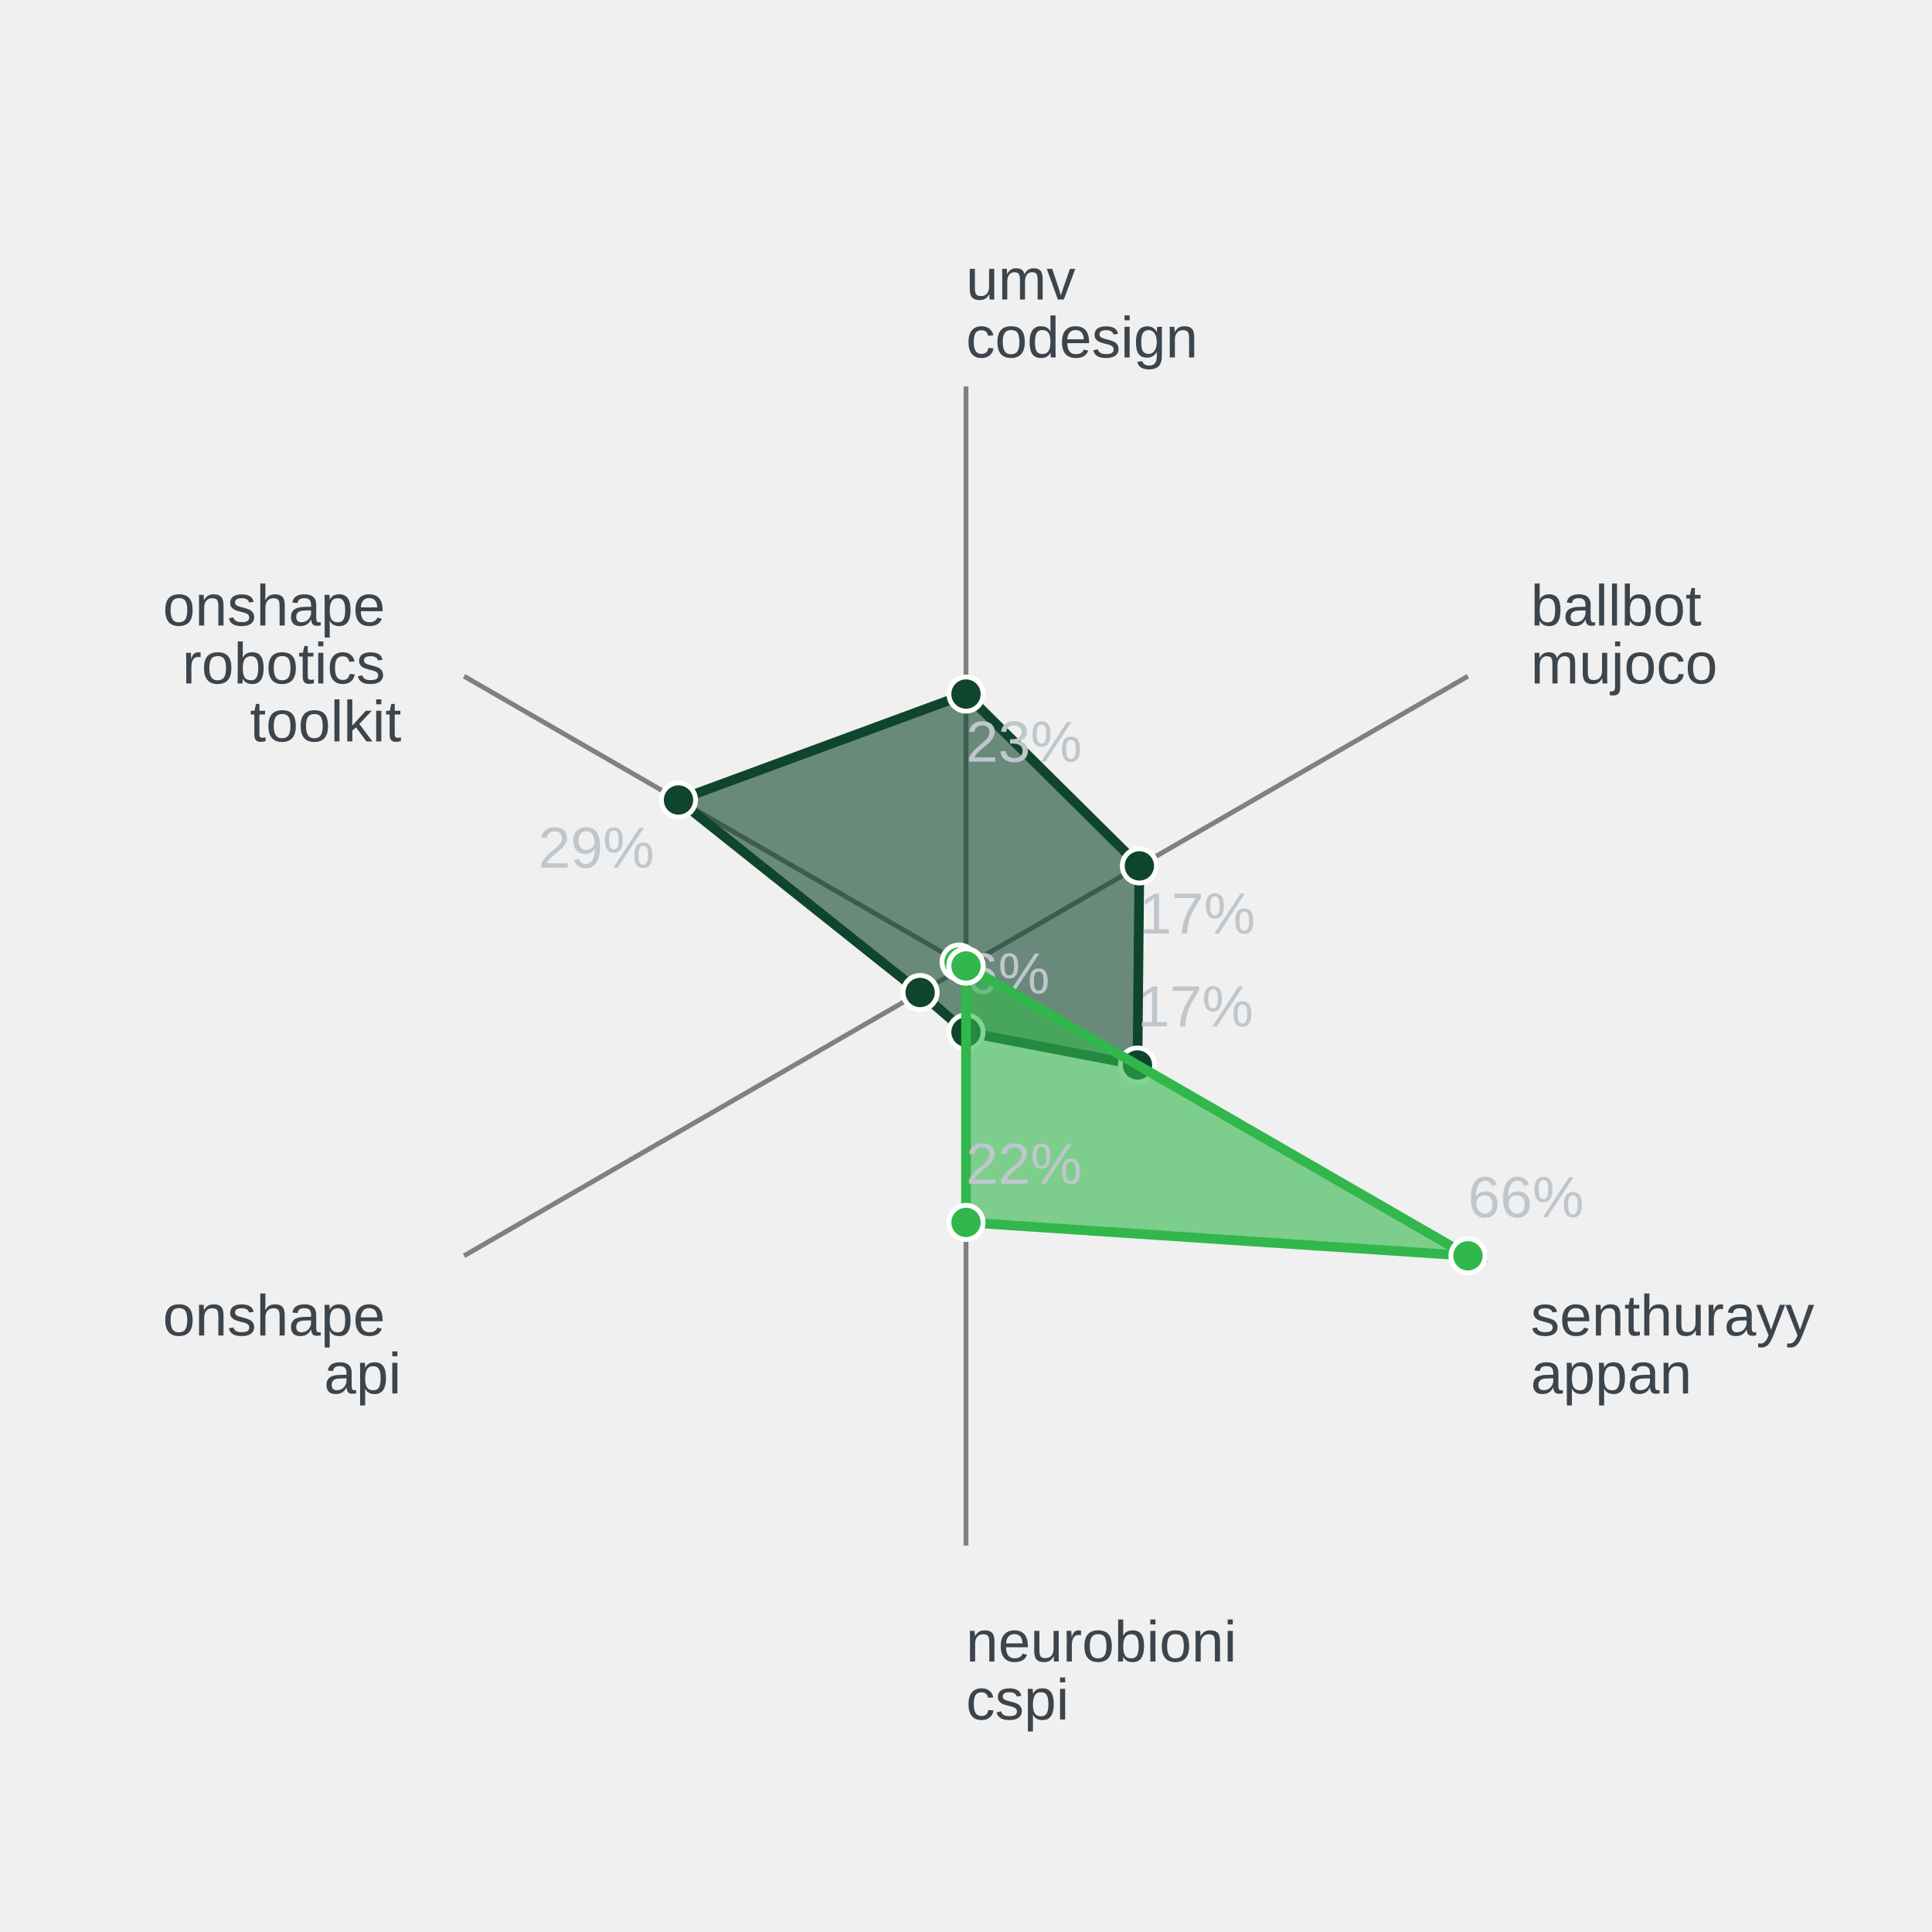
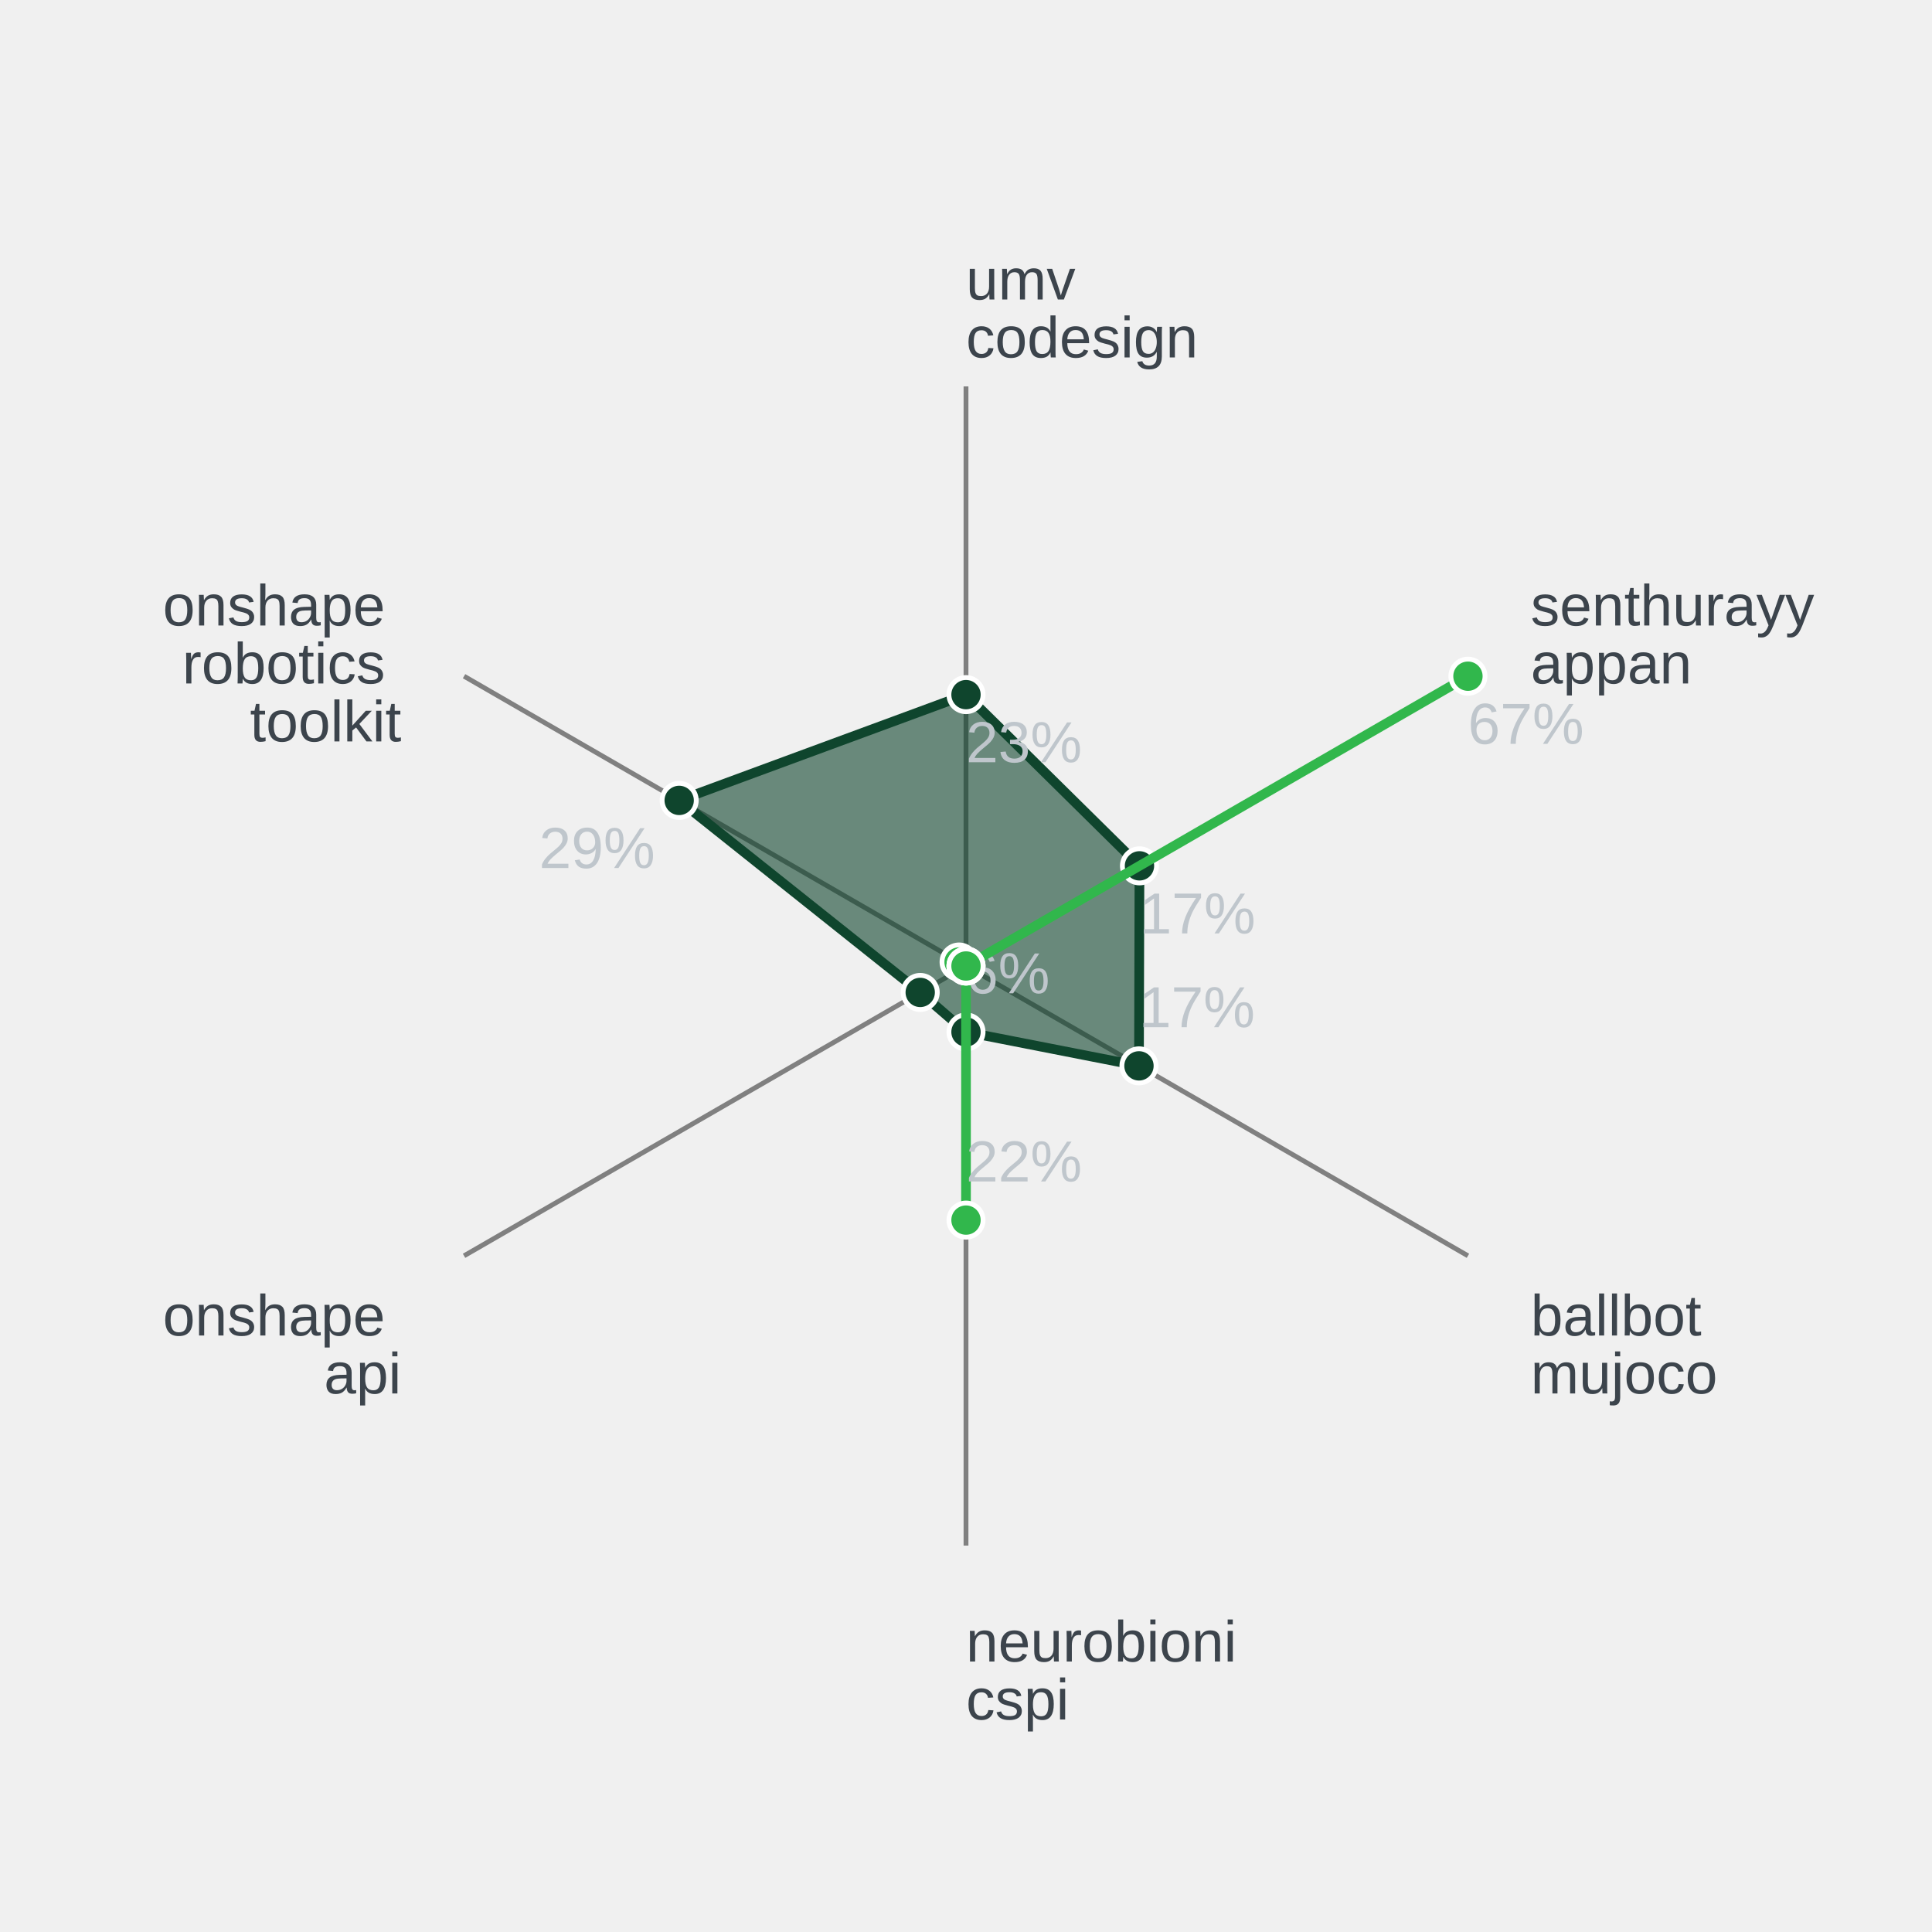
<svg xmlns="http://www.w3.org/2000/svg" version="1.1" class="marks" width="400" height="400" viewBox="0 0 400 400">
  <g fill="none" stroke-miterlimit="10" transform="translate(80,80)">
    <g class="mark-group role-frame root" role="graphics-object" aria-roledescription="group mark container">
      <g transform="translate(120,120)">
        <path class="background" aria-hidden="true" d="M0,0h240v240h-240Z" />
        <g>
          <g class="mark-rule role-mark radial-grid" role="graphics-symbol" aria-roledescription="rule mark container">
            <line transform="translate(0,0)" x2="-103.923" y2="-60" stroke="gray" stroke-width="1" />
            <line transform="translate(0,0)" x2="3.399323338588788e-14" y2="-120" stroke="gray" stroke-width="1" />
            <line transform="translate(0,0)" x2="103.923" y2="-60" stroke="gray" stroke-width="1" />
            <line transform="translate(0,0)" x2="103.923" y2="60" stroke="gray" stroke-width="1" />
            <line transform="translate(0,0)" x2="7.34788079488412e-15" y2="120" stroke="gray" stroke-width="1" />
            <line transform="translate(0,0)" x2="-103.923" y2="60" stroke="gray" stroke-width="1" />
          </g>
          <g class="mark-group role-scope categories" role="graphics-object" aria-roledescription="group mark container">
            <g transform="translate(0,0)">
              <path class="background" aria-hidden="true" d="M0,0h0v0h0Z" />
              <g>
                <g class="mark-line role-mark category-line" role="graphics-symbol" aria-roledescription="line mark container">
-                   <path d="M-59.527,-34.368L0,-56.304L35.895,-20.724L35.5,20.496L0,13.68L-9.499,5.484Z" fill="#0f452d" fill-opacity="0.6" stroke="#0f452d" stroke-width="2" />
+                   <path d="M-59.382,-34.284L0,-56.184L35.916,-20.736L35.812,20.676L0,13.656L-9.478,5.472Z" fill="#0f452d" fill-opacity="0.6" stroke="#0f452d" stroke-width="2" />
                </g>
                <g class="mark-symbol role-mark category-point" role="graphics-symbol" aria-roledescription="symbol mark container">
-                   <path transform="translate(-59.52712,-34.368)" d="M3.536,0A3.536,3.536,0,1,1,-3.536,0A3.536,3.536,0,1,1,3.536,0" fill="#0f452d" stroke="white" stroke-width="1" />
-                   <path transform="translate(1.5949625104658592e-14,-56.304)" d="M3.536,0A3.536,3.536,0,1,1,-3.536,0A3.536,3.536,0,1,1,3.536,0" fill="#0f452d" stroke="white" stroke-width="1" />
-                   <path transform="translate(35.89502,-20.724)" d="M3.536,0A3.536,3.536,0,1,1,-3.536,0A3.536,3.536,0,1,1,3.536,0" fill="#0f452d" stroke="white" stroke-width="1" />
-                   <path transform="translate(35.50011,20.496)" d="M3.536,0A3.536,3.536,0,1,1,-3.536,0A3.536,3.536,0,1,1,3.536,0" fill="#0f452d" stroke="white" stroke-width="1" />
-                   <path transform="translate(8.376584106167896e-16,13.68)" d="M3.536,0A3.536,3.536,0,1,1,-3.536,0A3.536,3.536,0,1,1,3.536,0" fill="#0f452d" stroke="white" stroke-width="1" />
-                   <path transform="translate(-9.498567,5.484)" d="M3.536,0A3.536,3.536,0,1,1,-3.536,0A3.536,3.536,0,1,1,3.536,0" fill="#0f452d" stroke="white" stroke-width="1" />
+                   <path transform="translate(-59.38163,-34.284)" d="M3.536,0A3.536,3.536,0,1,1,-3.536,0A3.536,3.536,0,1,1,3.536,0" fill="#0f452d" stroke="white" stroke-width="1" />
+                   <path transform="translate(1.5915631871272703e-14,-56.184)" d="M3.536,0A3.536,3.536,0,1,1,-3.536,0A3.536,3.536,0,1,1,3.536,0" fill="#0f452d" stroke="white" stroke-width="1" />
+                   <path transform="translate(35.91581,-20.736)" d="M3.536,0A3.536,3.536,0,1,1,-3.536,0A3.536,3.536,0,1,1,3.536,0" fill="#0f452d" stroke="white" stroke-width="1" />
+                   <path transform="translate(35.81188,20.676)" d="M3.536,0A3.536,3.536,0,1,1,-3.536,0A3.536,3.536,0,1,1,3.536,0" fill="#0f452d" stroke="white" stroke-width="1" />
+                   <path transform="translate(8.361888344578129e-16,13.656)" d="M3.536,0A3.536,3.536,0,1,1,-3.536,0A3.536,3.536,0,1,1,3.536,0" fill="#0f452d" stroke="white" stroke-width="1" />
+                   <path transform="translate(-9.477782,5.472)" d="M3.536,0A3.536,3.536,0,1,1,-3.536,0A3.536,3.536,0,1,1,3.536,0" fill="#0f452d" stroke="white" stroke-width="1" />
                </g>
                <g class="mark-text role-mark value-text" role="graphics-object" aria-roledescription="text mark container">
-                   <text text-anchor="end" transform="translate(-64.52712,-20.368)" font-family="Arial, sans-serif" font-size="12px" fill="#bfc6cc">29%</text>
-                   <text text-anchor="start" transform="translate(1.5949625104658592e-14,-42.304)" font-family="Arial, sans-serif" font-size="12px" fill="#bfc6cc">23%</text>
-                   <text text-anchor="start" transform="translate(35.89502,-6.724)" font-family="Arial, sans-serif" font-size="12px" fill="#bfc6cc">17%</text>
-                   <text text-anchor="start" transform="translate(35.50011,12.496)" font-family="Arial, sans-serif" font-size="12px" fill="#bfc6cc">17%</text>
-                   <text text-anchor="start" transform="translate(8.376584106167896e-16,5.68)" font-family="Arial, sans-serif" font-size="12px" fill="#bfc6cc">6%</text>
-                   <text text-anchor="end" transform="translate(-14.49857,-2.516)" font-family="Arial, sans-serif" font-size="12px" fill="#bfc6cc" />
+                   <text text-anchor="end" transform="translate(-64.38163,-20.284)" font-family="Arial, sans-serif" font-size="12px" fill="#bfc6cc">29%</text>
+                   <text text-anchor="start" transform="translate(1.5915631871272703e-14,-42.184)" font-family="Arial, sans-serif" font-size="12px" fill="#bfc6cc">23%</text>
+                   <text text-anchor="start" transform="translate(35.91581,-6.736)" font-family="Arial, sans-serif" font-size="12px" fill="#bfc6cc">17%</text>
+                   <text text-anchor="start" transform="translate(35.81188,12.676)" font-family="Arial, sans-serif" font-size="12px" fill="#bfc6cc">17%</text>
+                   <text text-anchor="start" transform="translate(8.361888344578129e-16,5.656)" font-family="Arial, sans-serif" font-size="12px" fill="#bfc6cc">6%</text>
+                   <text text-anchor="end" transform="translate(-14.47778,-2.528)" font-family="Arial, sans-serif" font-size="12px" fill="#bfc6cc" />
                </g>
              </g>
              <path class="foreground" aria-hidden="true" d="" display="none" />
            </g>
            <g transform="translate(0,0)">
              <path class="background" aria-hidden="true" d="M0,0h0v0h0Z" />
              <g>
                <g class="mark-line role-mark category-line" role="graphics-symbol" aria-roledescription="line mark container">
-                   <path d="M-1.434,-0.828L0,0L0,0L103.923,60L0,53.088L0,0Z" fill="#31b74c" fill-opacity="0.6" stroke="#31b74c" stroke-width="2" />
+                   <path d="M-1.434,-0.828L0,0L103.923,-60L0,0L0,52.608L0,0Z" fill="#31b74c" fill-opacity="0.6" stroke="#31b74c" stroke-width="2" />
                </g>
                <g class="mark-symbol role-mark category-point" role="graphics-symbol" aria-roledescription="symbol mark container">
                  <path transform="translate(-1.434138,-0.828)" d="M3.536,0A3.536,3.536,0,1,1,-3.536,0A3.536,3.536,0,1,1,3.536,0" fill="#31b74c" stroke="white" stroke-width="1" />
                  <path transform="translate(0,0)" d="M3.536,0A3.536,3.536,0,1,1,-3.536,0A3.536,3.536,0,1,1,3.536,0" fill="#31b74c" stroke="white" stroke-width="1" />
+                   <path transform="translate(103.923,-60)" d="M3.536,0A3.536,3.536,0,1,1,-3.536,0A3.536,3.536,0,1,1,3.536,0" fill="#31b74c" stroke="white" stroke-width="1" />
                  <path transform="translate(0,0)" d="M3.536,0A3.536,3.536,0,1,1,-3.536,0A3.536,3.536,0,1,1,3.536,0" fill="#31b74c" stroke="white" stroke-width="1" />
-                   <path transform="translate(103.923,60)" d="M3.536,0A3.536,3.536,0,1,1,-3.536,0A3.536,3.536,0,1,1,3.536,0" fill="#31b74c" stroke="white" stroke-width="1" />
-                   <path transform="translate(3.2507024636567345e-15,53.088)" d="M3.536,0A3.536,3.536,0,1,1,-3.536,0A3.536,3.536,0,1,1,3.536,0" fill="#31b74c" stroke="white" stroke-width="1" />
+                   <path transform="translate(3.2213109404771982e-15,52.608)" d="M3.536,0A3.536,3.536,0,1,1,-3.536,0A3.536,3.536,0,1,1,3.536,0" fill="#31b74c" stroke="white" stroke-width="1" />
                  <path transform="translate(0,0)" d="M3.536,0A3.536,3.536,0,1,1,-3.536,0A3.536,3.536,0,1,1,3.536,0" fill="#31b74c" stroke="white" stroke-width="1" />
                </g>
                <g class="mark-text role-mark value-text" role="graphics-object" aria-roledescription="text mark container">
                  <text text-anchor="end" transform="translate(-6.434138,13.172)" font-family="Arial, sans-serif" font-size="12px" fill="#bfc6cc" />
                  <text text-anchor="start" transform="translate(0,14)" font-family="Arial, sans-serif" font-size="12px" fill="#bfc6cc" />
-                   <text text-anchor="start" transform="translate(0,14)" font-family="Arial, sans-serif" font-size="12px" fill="#bfc6cc" />
-                   <text text-anchor="start" transform="translate(103.923,52)" font-family="Arial, sans-serif" font-size="12px" fill="#bfc6cc">66%</text>
-                   <text text-anchor="start" transform="translate(3.2507024636567345e-15,45.088)" font-family="Arial, sans-serif" font-size="12px" fill="#bfc6cc">22%</text>
+                   <text text-anchor="start" transform="translate(103.923,-46)" font-family="Arial, sans-serif" font-size="12px" fill="#bfc6cc">67%</text>
+                   <text text-anchor="start" transform="translate(0,-8)" font-family="Arial, sans-serif" font-size="12px" fill="#bfc6cc" />
+                   <text text-anchor="start" transform="translate(3.2213109404771982e-15,44.608)" font-family="Arial, sans-serif" font-size="12px" fill="#bfc6cc">22%</text>
                  <text text-anchor="end" transform="translate(-5,-8)" font-family="Arial, sans-serif" font-size="12px" fill="#bfc6cc" />
                </g>
              </g>
              <path class="foreground" aria-hidden="true" d="" display="none" />
            </g>
          </g>
          <g class="mark-text role-mark key-label" role="graphics-object" aria-roledescription="text mark container">
            <text text-anchor="end" transform="translate(-116.9134,-70.5)" font-family="Arial, sans-serif" font-size="12px" fill="#3c444c">
              <tspan>onshape</tspan>
              <tspan x="0" dy="12">robotics</tspan>
              <tspan x="0" dy="12">toolkit</tspan>
            </text>
            <text text-anchor="start" transform="translate(3.824238755912386e-14,-138)" font-family="Arial, sans-serif" font-size="12px" fill="#3c444c">
              <tspan>umv</tspan>
              <tspan x="0" dy="12">codesign</tspan>
            </text>
            <text text-anchor="start" transform="translate(116.9134,-70.5)" font-family="Arial, sans-serif" font-size="12px" fill="#3c444c">
+               <tspan>senthurayy</tspan>
+               <tspan x="0" dy="12">appan</tspan>
+             </text>
+             <text text-anchor="start" transform="translate(116.9134,76.5)" font-family="Arial, sans-serif" font-size="12px" fill="#3c444c">
              <tspan>ballbot</tspan>
              <tspan x="0" dy="12">mujoco</tspan>
-             </text>
-             <text text-anchor="start" transform="translate(116.9134,76.5)" font-family="Arial, sans-serif" font-size="12px" fill="#3c444c">
-               <tspan>senthurayy</tspan>
-               <tspan x="0" dy="12">appan</tspan>
            </text>
            <text text-anchor="start" transform="translate(8.266365894244634e-15,144)" font-family="Arial, sans-serif" font-size="12px" fill="#3c444c">
              <tspan>neurobioni</tspan>
              <tspan x="0" dy="12">cspi</tspan>
            </text>
            <text text-anchor="end" transform="translate(-116.9134,76.5)" font-family="Arial, sans-serif" font-size="12px" fill="#3c444c">
              <tspan>onshape</tspan>
              <tspan x="0" dy="12">api</tspan>
            </text>
          </g>
        </g>
        <path class="foreground" aria-hidden="true" d="" display="none" />
      </g>
    </g>
  </g>
</svg>
